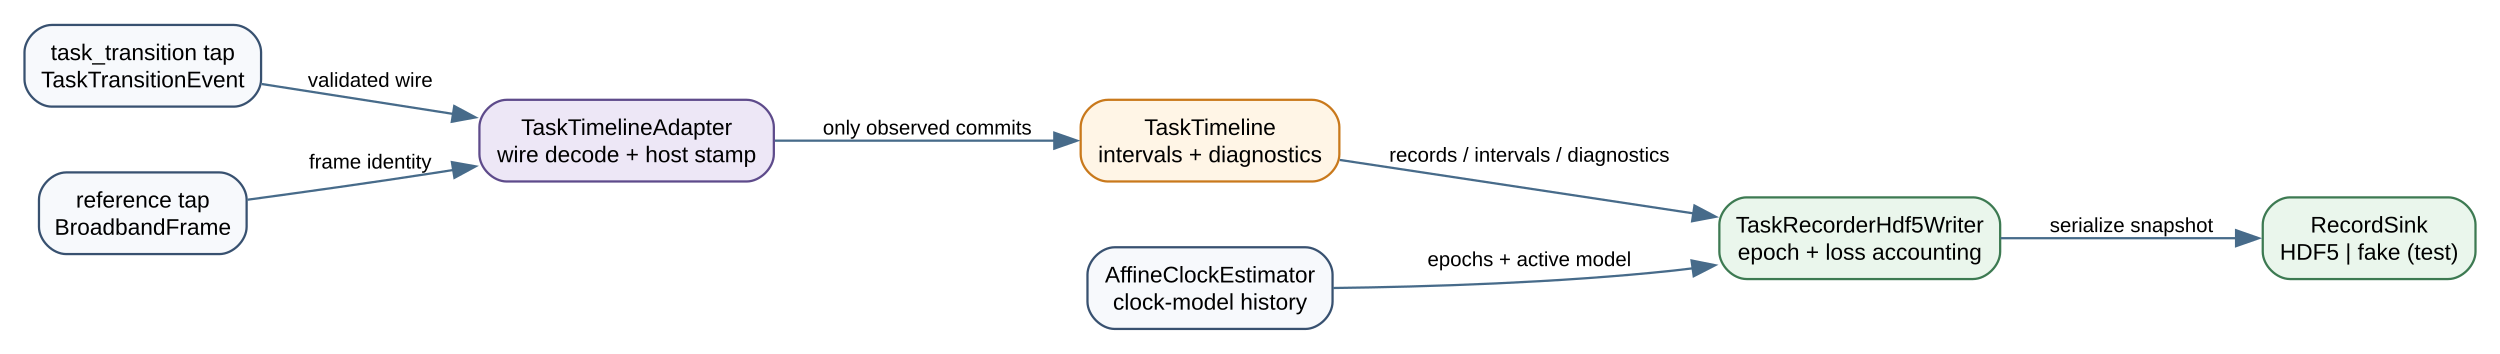
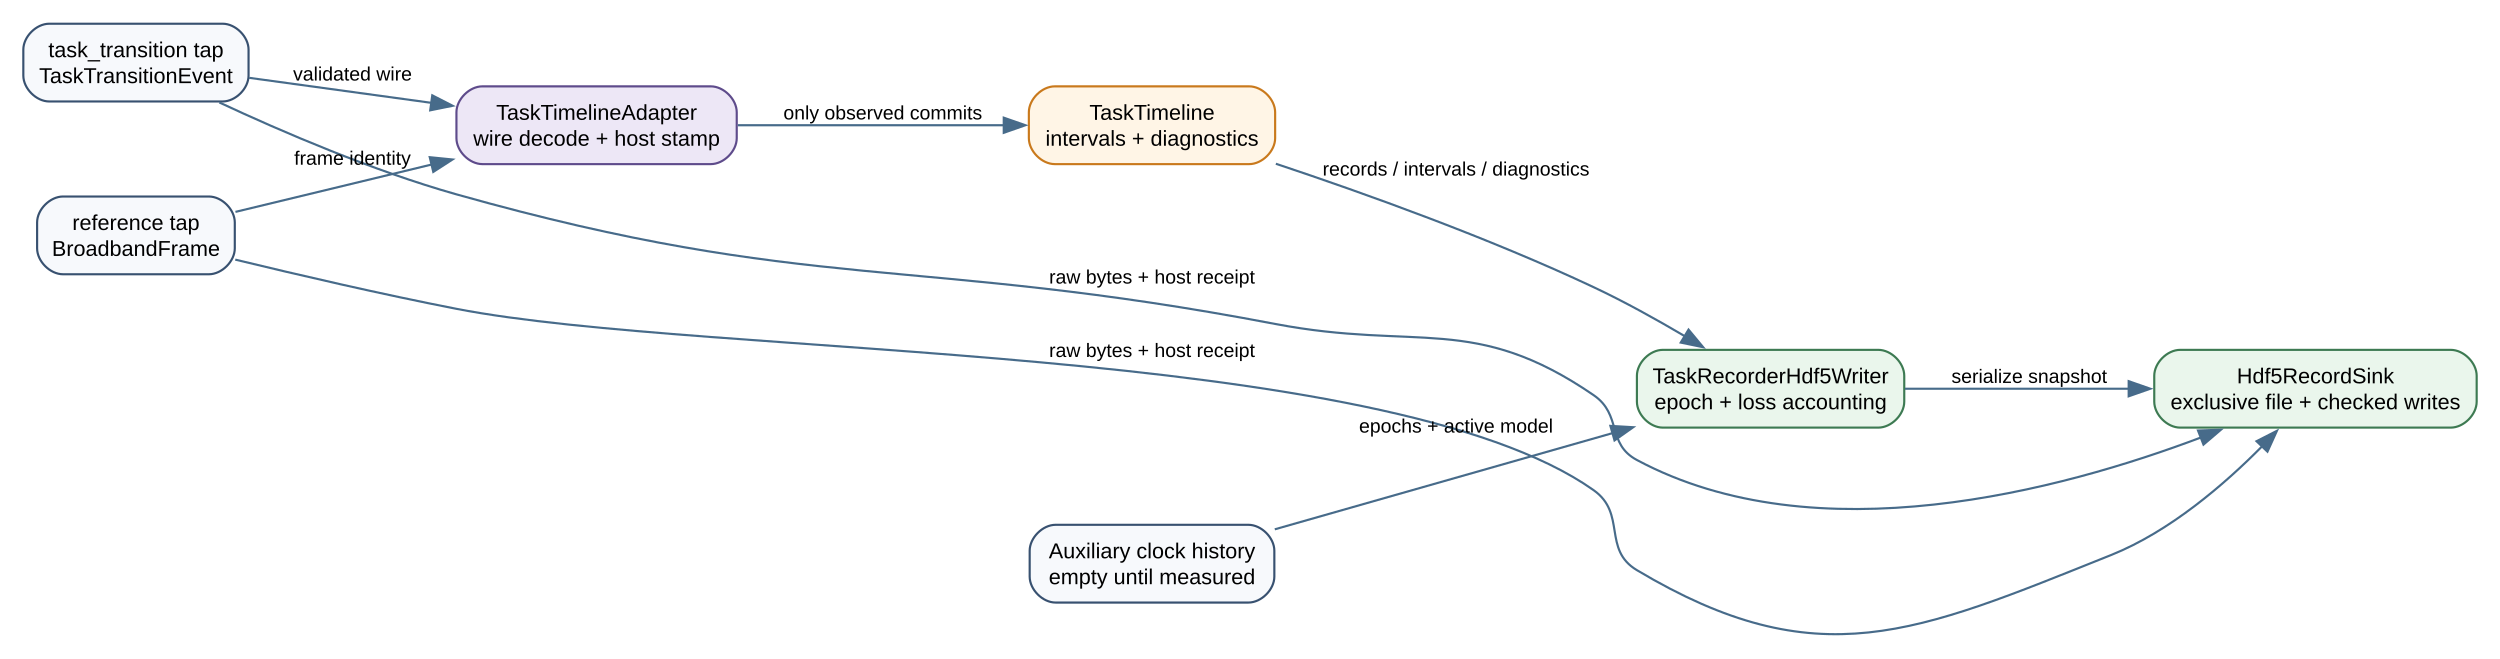
- <svg xmlns="http://www.w3.org/2000/svg" width="1102pt" height="156pt" viewBox="0.00 0.00 1102.00 155.60">
-   <g id="graph0" class="graph" transform="scale(1 1) rotate(0) translate(10.8 144.8)">
+ <svg xmlns="http://www.w3.org/2000/svg" width="1158pt" height="305pt" viewBox="0.00 0.00 1157.50 304.50">
+   <g id="graph0" class="graph" transform="scale(1 1) rotate(0) translate(10.8 293.7)">
    <g id="node1" class="node">
-       <path fill="#f7f9fc" stroke="#385170" d="M92.28,-134C92.28,-134 12,-134 12,-134 6,-134 0,-128 0,-122 0,-122 0,-110 0,-110 0,-104 6,-98 12,-98 12,-98 92.28,-98 92.28,-98 98.28,-98 104.28,-104 104.28,-110 104.28,-110 104.28,-122 104.28,-122 104.28,-128 98.28,-134 92.28,-134" />
-       <text text-anchor="middle" x="52.14" y="-118.5" font-family="Arial" font-size="10.00">task_transition tap</text>
-       <text text-anchor="middle" x="52.14" y="-106.5" font-family="Arial" font-size="10.00">TaskTransitionEvent</text>
+       <path fill="#f7f9fc" stroke="#385170" d="M92.28,-282.9C92.28,-282.9 12,-282.9 12,-282.9 6,-282.9 0,-276.9 0,-270.9 0,-270.9 0,-258.9 0,-258.9 0,-252.9 6,-246.9 12,-246.9 12,-246.9 92.28,-246.9 92.28,-246.9 98.28,-246.9 104.28,-252.9 104.28,-258.9 104.28,-258.9 104.28,-270.9 104.28,-270.9 104.28,-276.9 98.28,-282.9 92.28,-282.9" />
+       <text text-anchor="middle" x="52.14" y="-267.4" font-family="Arial" font-size="10.00">task_transition tap</text>
+       <text text-anchor="middle" x="52.14" y="-255.4" font-family="Arial" font-size="10.00">TaskTransitionEvent</text>
    </g>
    <g id="node3" class="node">
-       <path fill="#ede7f6" stroke="#5e4b8b" d="M318.31,-101C318.31,-101 212.53,-101 212.53,-101 206.53,-101 200.53,-95 200.53,-89 200.53,-89 200.53,-77 200.53,-77 200.53,-71 206.53,-65 212.53,-65 212.53,-65 318.31,-65 318.31,-65 324.31,-65 330.31,-71 330.31,-77 330.31,-77 330.31,-89 330.31,-89 330.31,-95 324.31,-101 318.31,-101" />
-       <text text-anchor="middle" x="265.42" y="-85.5" font-family="Arial" font-size="10.00">TaskTimelineAdapter</text>
-       <text text-anchor="middle" x="265.42" y="-73.5" font-family="Arial" font-size="10.00">wire decode + host stamp</text>
+       <path fill="#ede7f6" stroke="#5e4b8b" d="M318.31,-253.9C318.31,-253.9 212.53,-253.9 212.53,-253.9 206.53,-253.9 200.53,-247.9 200.53,-241.9 200.53,-241.9 200.53,-229.9 200.53,-229.9 200.53,-223.9 206.53,-217.9 212.53,-217.9 212.53,-217.9 318.31,-217.9 318.31,-217.9 324.31,-217.9 330.31,-223.9 330.31,-229.9 330.31,-229.9 330.31,-241.9 330.31,-241.9 330.31,-247.9 324.31,-253.9 318.31,-253.9" />
+       <text text-anchor="middle" x="265.42" y="-238.4" font-family="Arial" font-size="10.00">TaskTimelineAdapter</text>
+       <text text-anchor="middle" x="265.42" y="-226.4" font-family="Arial" font-size="10.00">wire decode + host stamp</text>
    </g>
    <g id="edge1" class="edge">
-       <path fill="none" stroke="#476b8a" d="M104.55,-107.97C129.89,-104.01 160.94,-99.16 188.91,-94.79" />
-       <polygon fill="#476b8a" stroke="#476b8a" points="189.43,-98.25 198.77,-93.25 188.35,-91.34 189.43,-98.25" />
-       <text text-anchor="middle" x="152.41" y="-106.7" font-family="Arial" font-size="9.00">validated wire</text>
+       <path fill="none" stroke="#476b8a" d="M104.55,-257.85C129.89,-254.37 160.94,-250.11 188.91,-246.27" />
+       <polygon fill="#476b8a" stroke="#476b8a" points="189.34,-249.74 198.77,-244.91 188.39,-242.81 189.34,-249.74" />
+       <text text-anchor="middle" x="152.41" y="-256.6" font-family="Arial" font-size="9.00">validated wire</text>
+     </g>
+     <g id="node7" class="node">
+       <path fill="#eaf6ec" stroke="#3d7a52" d="M1123.9,-131.9C1123.9,-131.9 998.62,-131.9 998.62,-131.9 992.62,-131.9 986.62,-125.9 986.62,-119.9 986.62,-119.9 986.62,-107.9 986.62,-107.9 986.62,-101.9 992.62,-95.9 998.62,-95.9 998.62,-95.9 1123.9,-95.9 1123.9,-95.9 1129.9,-95.9 1135.9,-101.9 1135.9,-107.9 1135.9,-107.9 1135.9,-119.9 1135.9,-119.9 1135.9,-125.9 1129.9,-131.9 1123.9,-131.9" />
+       <text text-anchor="middle" x="1061.26" y="-116.4" font-family="Arial" font-size="10.00">Hdf5RecordSink</text>
+       <text text-anchor="middle" x="1061.26" y="-104.4" font-family="Arial" font-size="10.00">exclusive file + checked writes</text>
+     </g>
+     <g id="edge7" class="edge">
+       <path fill="none" stroke="#476b8a" d="M90.74,-246.45C120.02,-232.79 162.01,-214.76 200.53,-203.9 364.7,-157.64 412.04,-175.87 579.59,-143.9 645.58,-131.31 671.7,-148.91 727.09,-110.9 740.3,-101.84 732.96,-88.46 747.09,-80.9 830.19,-36.43 943.4,-66.82 1008.47,-91.42" />
+       <polygon fill="#476b8a" stroke="#476b8a" points="1006.88,-94.55 1017.47,-94.91 1009.41,-88.03 1006.88,-94.55" />
+       <text text-anchor="middle" x="522.58" y="-162.6" font-family="Arial" font-size="9.00">raw bytes + host receipt</text>
    </g>
    <g id="node2" class="node">
-       <path fill="#f7f9fc" stroke="#385170" d="M85.91,-69C85.91,-69 18.38,-69 18.38,-69 12.38,-69 6.38,-63 6.38,-57 6.38,-57 6.38,-45 6.38,-45 6.38,-39 12.38,-33 18.38,-33 18.38,-33 85.91,-33 85.91,-33 91.91,-33 97.91,-39 97.91,-45 97.91,-45 97.91,-57 97.91,-57 97.91,-63 91.91,-69 85.91,-69" />
-       <text text-anchor="middle" x="52.14" y="-53.5" font-family="Arial" font-size="10.00">reference tap</text>
-       <text text-anchor="middle" x="52.14" y="-41.5" font-family="Arial" font-size="10.00">BroadbandFrame</text>
+       <path fill="#f7f9fc" stroke="#385170" d="M85.91,-202.9C85.91,-202.9 18.38,-202.9 18.38,-202.9 12.38,-202.9 6.38,-196.9 6.38,-190.9 6.38,-190.9 6.38,-178.9 6.38,-178.9 6.38,-172.9 12.38,-166.9 18.38,-166.9 18.38,-166.9 85.91,-166.9 85.91,-166.9 91.91,-166.9 97.91,-172.9 97.91,-178.9 97.91,-178.9 97.91,-190.9 97.91,-190.9 97.91,-196.9 91.91,-202.9 85.91,-202.9" />
+       <text text-anchor="middle" x="52.14" y="-187.4" font-family="Arial" font-size="10.00">reference tap</text>
+       <text text-anchor="middle" x="52.14" y="-175.4" font-family="Arial" font-size="10.00">BroadbandFrame</text>
    </g>
    <g id="edge2" class="edge">
-       <path fill="none" stroke="#476b8a" d="M98.29,-56.96C122.67,-60.26 153.28,-64.54 180.53,-68.75 183.34,-69.18 186.2,-69.63 189.09,-70.09" />
-       <polygon fill="#476b8a" stroke="#476b8a" points="188.4,-73.53 198.83,-71.67 189.52,-66.62 188.4,-73.53" />
-       <text text-anchor="middle" x="152.41" y="-70.7" font-family="Arial" font-size="9.00">frame identity</text>
+       <path fill="none" stroke="#476b8a" d="M98.21,-195.78C124.65,-202.17 158.74,-210.39 189.16,-217.74" />
+       <polygon fill="#476b8a" stroke="#476b8a" points="188.17,-221.1 198.71,-220.04 189.81,-214.29 188.17,-221.1" />
+       <text text-anchor="middle" x="152.41" y="-217.6" font-family="Arial" font-size="9.00">frame identity</text>
+     </g>
+     <g id="edge8" class="edge">
+       <path fill="none" stroke="#476b8a" d="M98.12,-173.68C127.23,-166.63 165.99,-157.63 200.53,-150.9 316.84,-128.24 630.43,-135.44 727.09,-66.9 742.34,-56.09 731.03,-39.48 747.09,-29.9 830.94,20.09 875.99,-0.64 966.62,-36.9 993.83,-47.79 1019.13,-69.61 1036.56,-87.25" />
+       <polygon fill="#476b8a" stroke="#476b8a" points="1033.97,-89.6 1043.41,-94.41 1039.03,-84.77 1033.97,-89.6" />
+       <text text-anchor="middle" x="522.58" y="-128.6" font-family="Arial" font-size="9.00">raw bytes + host receipt</text>
    </g>
    <g id="node4" class="node">
-       <path fill="#fff5e6" stroke="#c9791c" d="M567.59,-101C567.59,-101 477.56,-101 477.56,-101 471.56,-101 465.56,-95 465.56,-89 465.56,-89 465.56,-77 465.56,-77 465.56,-71 471.56,-65 477.56,-65 477.56,-65 567.59,-65 567.59,-65 573.59,-65 579.59,-71 579.59,-77 579.59,-77 579.59,-89 579.59,-89 579.59,-95 573.59,-101 567.59,-101" />
-       <text text-anchor="middle" x="522.58" y="-85.5" font-family="Arial" font-size="10.00">TaskTimeline</text>
-       <text text-anchor="middle" x="522.58" y="-73.5" font-family="Arial" font-size="10.00">intervals + diagnostics</text>
+       <path fill="#fff5e6" stroke="#c9791c" d="M567.59,-253.9C567.59,-253.9 477.56,-253.9 477.56,-253.9 471.56,-253.9 465.56,-247.9 465.56,-241.9 465.56,-241.9 465.56,-229.9 465.56,-229.9 465.56,-223.9 471.56,-217.9 477.56,-217.9 477.56,-217.9 567.59,-217.9 567.59,-217.9 573.59,-217.9 579.59,-223.9 579.59,-229.9 579.59,-229.9 579.59,-241.9 579.59,-241.9 579.59,-247.9 573.59,-253.9 567.59,-253.9" />
+       <text text-anchor="middle" x="522.58" y="-238.4" font-family="Arial" font-size="10.00">TaskTimeline</text>
+       <text text-anchor="middle" x="522.58" y="-226.4" font-family="Arial" font-size="10.00">intervals + diagnostics</text>
    </g>
    <g id="edge3" class="edge">
-       <path fill="none" stroke="#476b8a" d="M330.81,-83C368.56,-83 416.2,-83 454.43,-83" />
-       <polygon fill="#476b8a" stroke="#476b8a" points="453.94,-86.5 463.94,-83 453.94,-79.5 453.94,-86.5" />
-       <text text-anchor="middle" x="397.94" y="-85.7" font-family="Arial" font-size="9.00">only observed commits</text>
+       <path fill="none" stroke="#476b8a" d="M330.81,-235.9C368.56,-235.9 416.2,-235.9 454.43,-235.9" />
+       <polygon fill="#476b8a" stroke="#476b8a" points="453.94,-239.4 463.94,-235.9 453.94,-232.4 453.94,-239.4" />
+       <text text-anchor="middle" x="397.94" y="-238.6" font-family="Arial" font-size="9.00">only observed commits</text>
    </g>
    <g id="node6" class="node">
-       <path fill="#eaf6ec" stroke="#3d7a52" d="M858.87,-58C858.87,-58 759.09,-58 759.09,-58 753.09,-58 747.09,-52 747.09,-46 747.09,-46 747.09,-34 747.09,-34 747.09,-28 753.09,-22 759.09,-22 759.09,-22 858.87,-22 858.87,-22 864.87,-22 870.87,-28 870.87,-34 870.87,-34 870.87,-46 870.87,-46 870.87,-52 864.87,-58 858.87,-58" />
-       <text text-anchor="middle" x="808.98" y="-42.5" font-family="Arial" font-size="10.00">TaskRecorderHdf5Writer</text>
-       <text text-anchor="middle" x="808.98" y="-30.5" font-family="Arial" font-size="10.00">epoch + loss accounting</text>
+       <path fill="#eaf6ec" stroke="#3d7a52" d="M858.87,-131.9C858.87,-131.9 759.09,-131.9 759.09,-131.9 753.09,-131.9 747.09,-125.9 747.09,-119.9 747.09,-119.9 747.09,-107.9 747.09,-107.9 747.09,-101.9 753.09,-95.9 759.09,-95.9 759.09,-95.9 858.87,-95.9 858.87,-95.9 864.87,-95.9 870.87,-101.9 870.87,-107.9 870.87,-107.9 870.87,-119.9 870.87,-119.9 870.87,-125.9 864.87,-131.9 858.87,-131.9" />
+       <text text-anchor="middle" x="808.98" y="-116.4" font-family="Arial" font-size="10.00">TaskRecorderHdf5Writer</text>
+       <text text-anchor="middle" x="808.98" y="-104.4" font-family="Arial" font-size="10.00">epoch + loss accounting</text>
    </g>
    <g id="edge4" class="edge">
-       <path fill="none" stroke="#476b8a" d="M579.76,-74.5C624.43,-67.75 687.22,-58.26 735.63,-50.94" />
-       <polygon fill="#476b8a" stroke="#476b8a" points="736.12,-54.4 745.49,-49.45 735.08,-47.48 736.12,-54.4" />
-       <text text-anchor="middle" x="663.34" y="-73.7" font-family="Arial" font-size="9.00">records / intervals / diagnostics</text>
+       <path fill="none" stroke="#476b8a" d="M579.92,-218.07C621.38,-204.25 678.71,-183.67 727.09,-160.9 741.26,-154.24 756.23,-145.92 769.39,-138.15" />
+       <polygon fill="#476b8a" stroke="#476b8a" points="770.99,-141.28 777.76,-133.13 767.38,-135.27 770.99,-141.28" />
+       <text text-anchor="middle" x="663.34" y="-212.6" font-family="Arial" font-size="9.00">records / intervals / diagnostics</text>
    </g>
    <g id="node5" class="node">
-       <path fill="#f7f9fc" stroke="#385170" d="M564.59,-36C564.59,-36 480.56,-36 480.56,-36 474.56,-36 468.56,-30 468.56,-24 468.56,-24 468.56,-12 468.56,-12 468.56,-6 474.56,0 480.56,0 480.56,0 564.59,0 564.59,0 570.59,0 576.59,-6 576.59,-12 576.59,-12 576.59,-24 576.59,-24 576.59,-30 570.59,-36 564.59,-36" />
-       <text text-anchor="middle" x="522.58" y="-20.5" font-family="Arial" font-size="10.00">AffineClockEstimator</text>
-       <text text-anchor="middle" x="522.58" y="-8.5" font-family="Arial" font-size="10.00">clock-model history</text>
+       <path fill="#f7f9fc" stroke="#385170" d="M567.22,-50.9C567.22,-50.9 477.94,-50.9 477.94,-50.9 471.94,-50.9 465.94,-44.9 465.94,-38.9 465.94,-38.9 465.94,-26.9 465.94,-26.9 465.94,-20.9 471.94,-14.9 477.94,-14.9 477.94,-14.9 567.22,-14.9 567.22,-14.9 573.22,-14.9 579.22,-20.9 579.22,-26.9 579.22,-26.9 579.22,-38.9 579.22,-38.9 579.22,-44.9 573.22,-50.9 567.22,-50.9" />
+       <text text-anchor="middle" x="522.58" y="-35.4" font-family="Arial" font-size="10.00">Auxiliary clock history</text>
+       <text text-anchor="middle" x="522.58" y="-23.4" font-family="Arial" font-size="10.00">empty until measured</text>
    </g>
    <g id="edge5" class="edge">
-       <path fill="none" stroke="#476b8a" d="M576.85,-18.05C617.99,-18.56 676.29,-20.33 727.09,-25.75 729.88,-26.05 732.72,-26.38 735.59,-26.75" />
-       <polygon fill="#476b8a" stroke="#476b8a" points="734.83,-30.18 745.21,-28.09 735.79,-23.25 734.83,-30.18" />
-       <text text-anchor="middle" x="663.34" y="-27.7" font-family="Arial" font-size="9.00">epochs + active model</text>
-     </g>
-     <g id="node7" class="node">
-       <path fill="#eaf6ec" stroke="#3d7a52" d="M1068.4,-58C1068.4,-58 998.62,-58 998.62,-58 992.62,-58 986.62,-52 986.62,-46 986.62,-46 986.62,-34 986.62,-34 986.62,-28 992.62,-22 998.62,-22 998.62,-22 1068.4,-22 1068.4,-22 1074.4,-22 1080.4,-28 1080.4,-34 1080.4,-34 1080.4,-46 1080.4,-46 1080.4,-52 1074.4,-58 1068.4,-58" />
-       <text text-anchor="middle" x="1033.51" y="-42.5" font-family="Arial" font-size="10.00">RecordSink</text>
-       <text text-anchor="middle" x="1033.51" y="-30.5" font-family="Arial" font-size="10.00">HDF5 | fake (test)</text>
+       <path fill="none" stroke="#476b8a" d="M579.42,-48.81C624.15,-61.55 687.21,-79.51 735.77,-93.34" />
+       <polygon fill="#476b8a" stroke="#476b8a" points="734.81,-96.7 745.38,-96.08 736.72,-89.97 734.81,-96.7" />
+       <text text-anchor="middle" x="663.34" y="-93.6" font-family="Arial" font-size="9.00">epochs + active model</text>
    </g>
    <g id="edge6" class="edge">
-       <path fill="none" stroke="#476b8a" d="M871.08,-40C903.51,-40 943.13,-40 975.01,-40" />
-       <polygon fill="#476b8a" stroke="#476b8a" points="974.86,-43.5 984.86,-40 974.86,-36.5 974.86,-43.5" />
-       <text text-anchor="middle" x="928.75" y="-42.7" font-family="Arial" font-size="9.00">serialize snapshot</text>
+       <path fill="none" stroke="#476b8a" d="M871.21,-113.9C902.41,-113.9 940.86,-113.9 974.92,-113.9" />
+       <polygon fill="#476b8a" stroke="#476b8a" points="974.78,-117.4 984.78,-113.9 974.78,-110.4 974.78,-117.4" />
+       <text text-anchor="middle" x="928.75" y="-116.6" font-family="Arial" font-size="9.00">serialize snapshot</text>
    </g>
  </g>
</svg>
